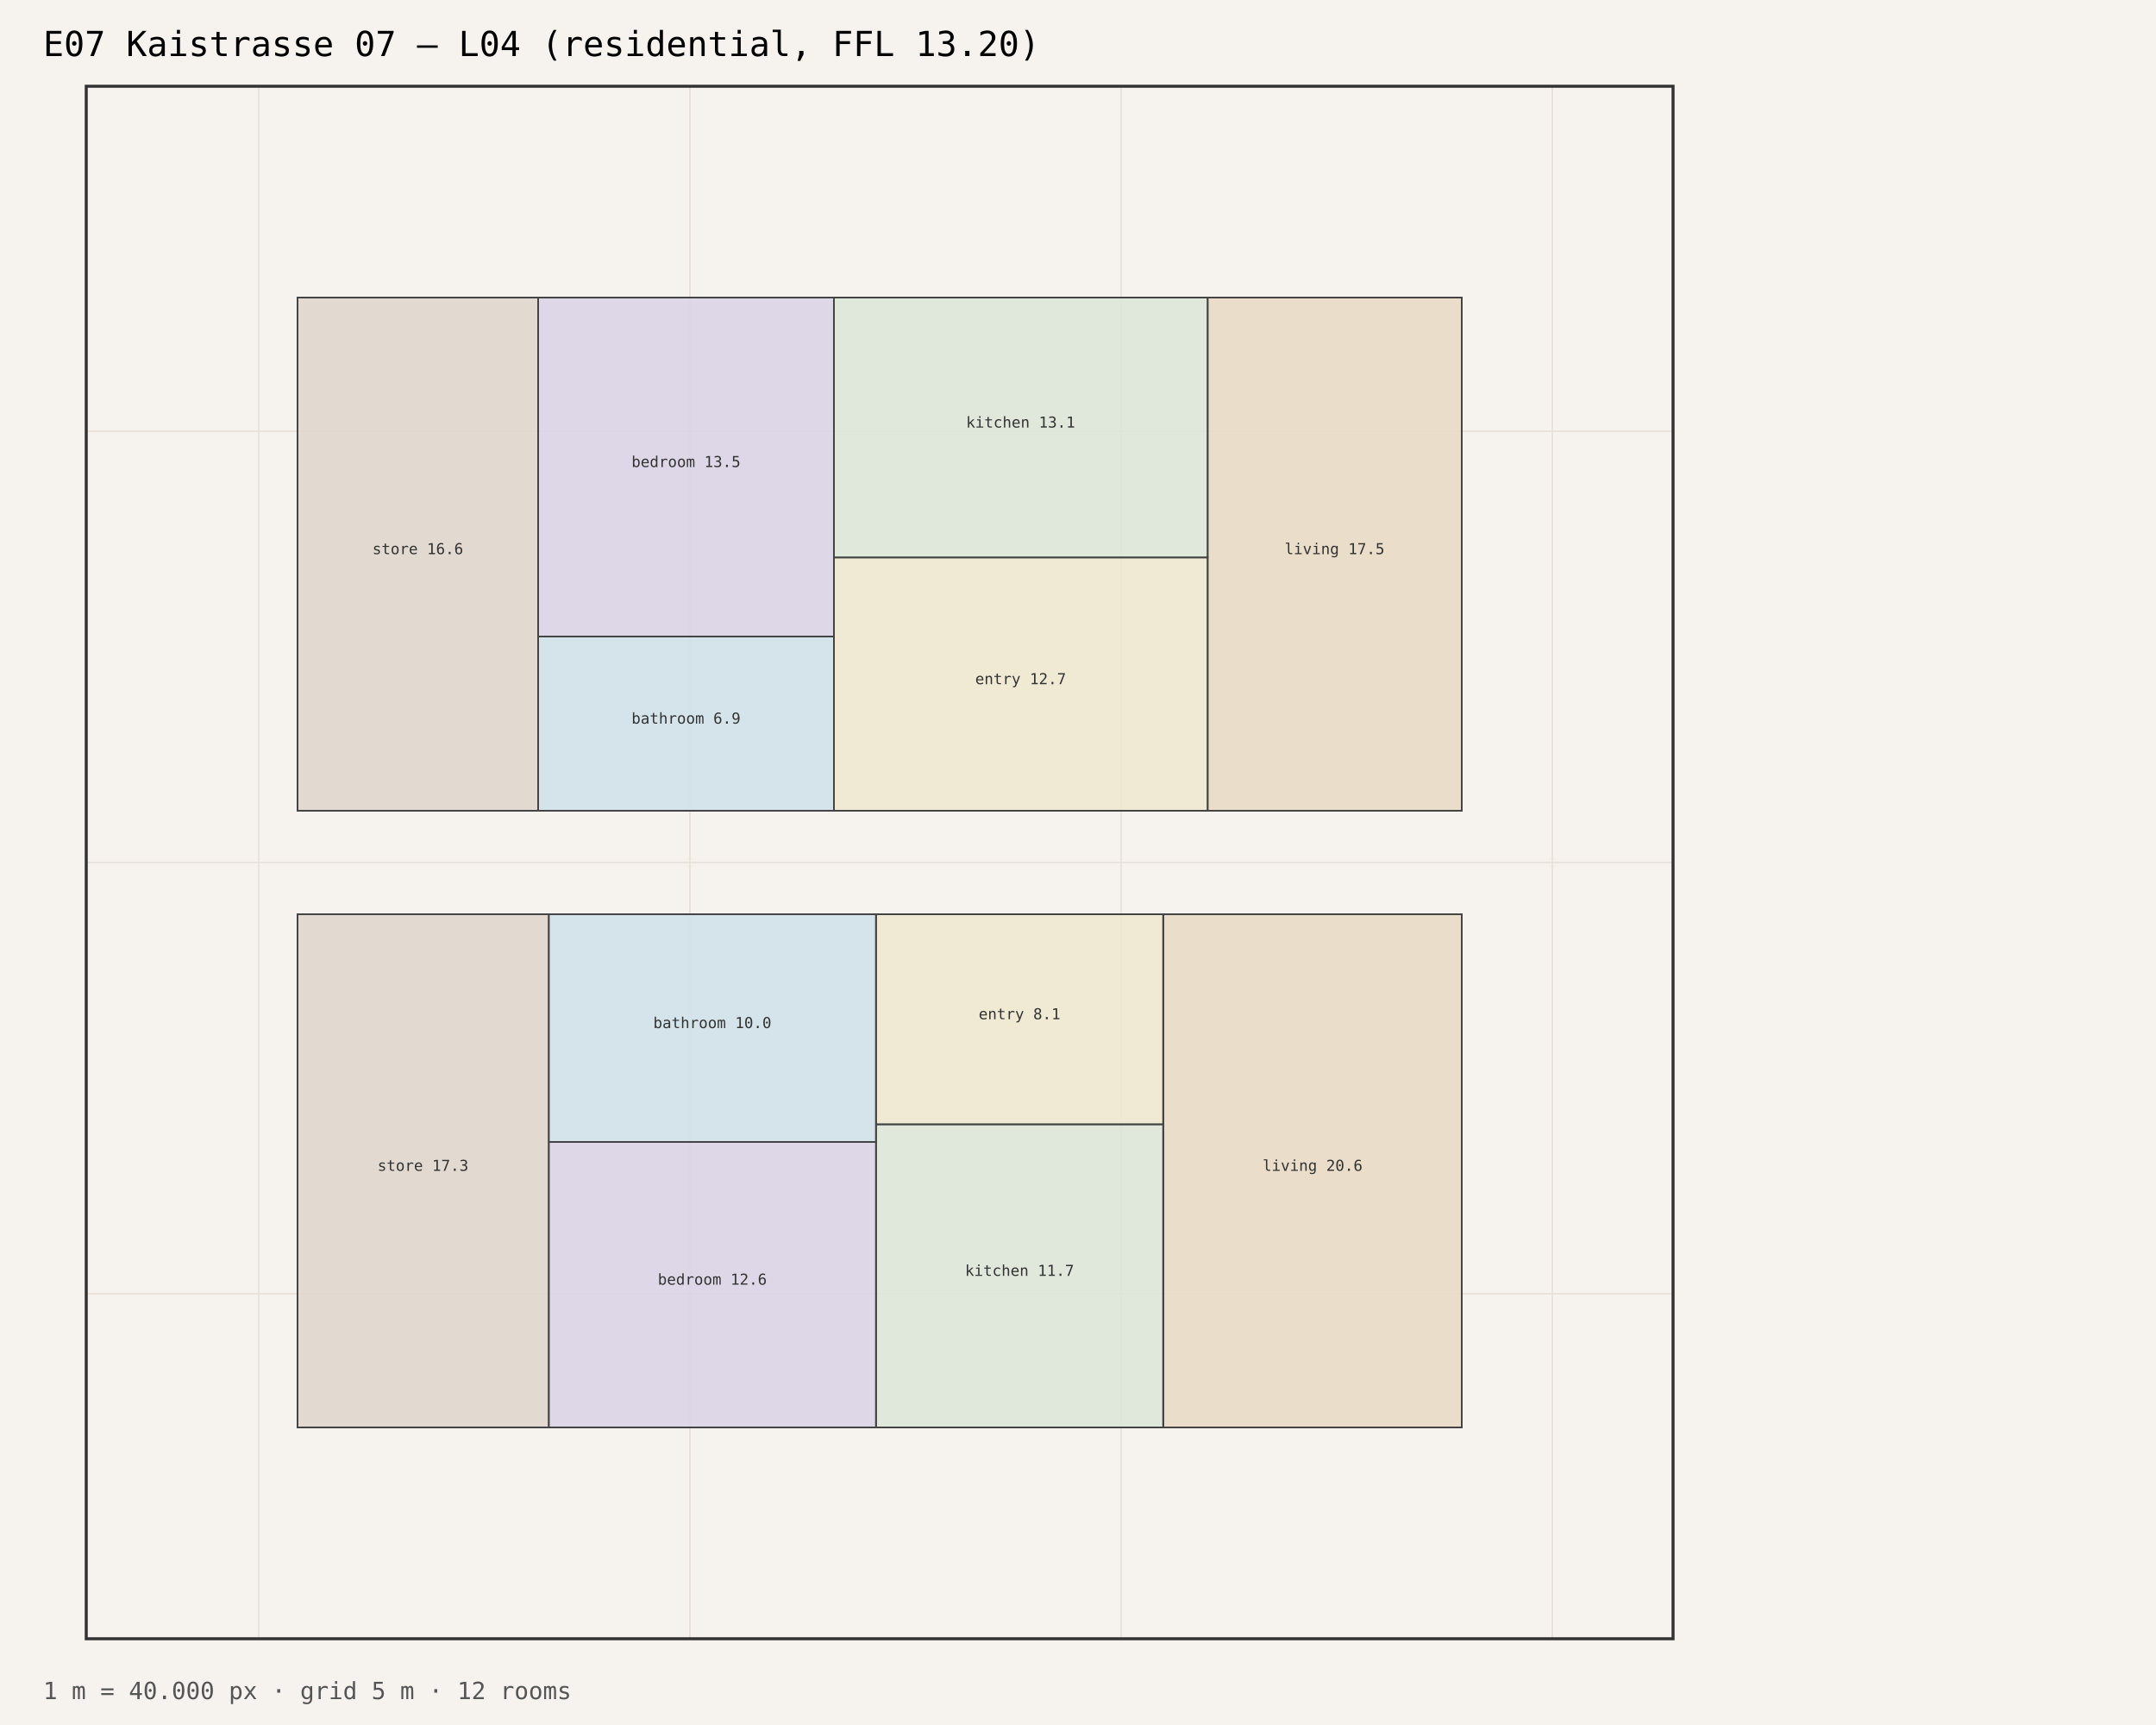
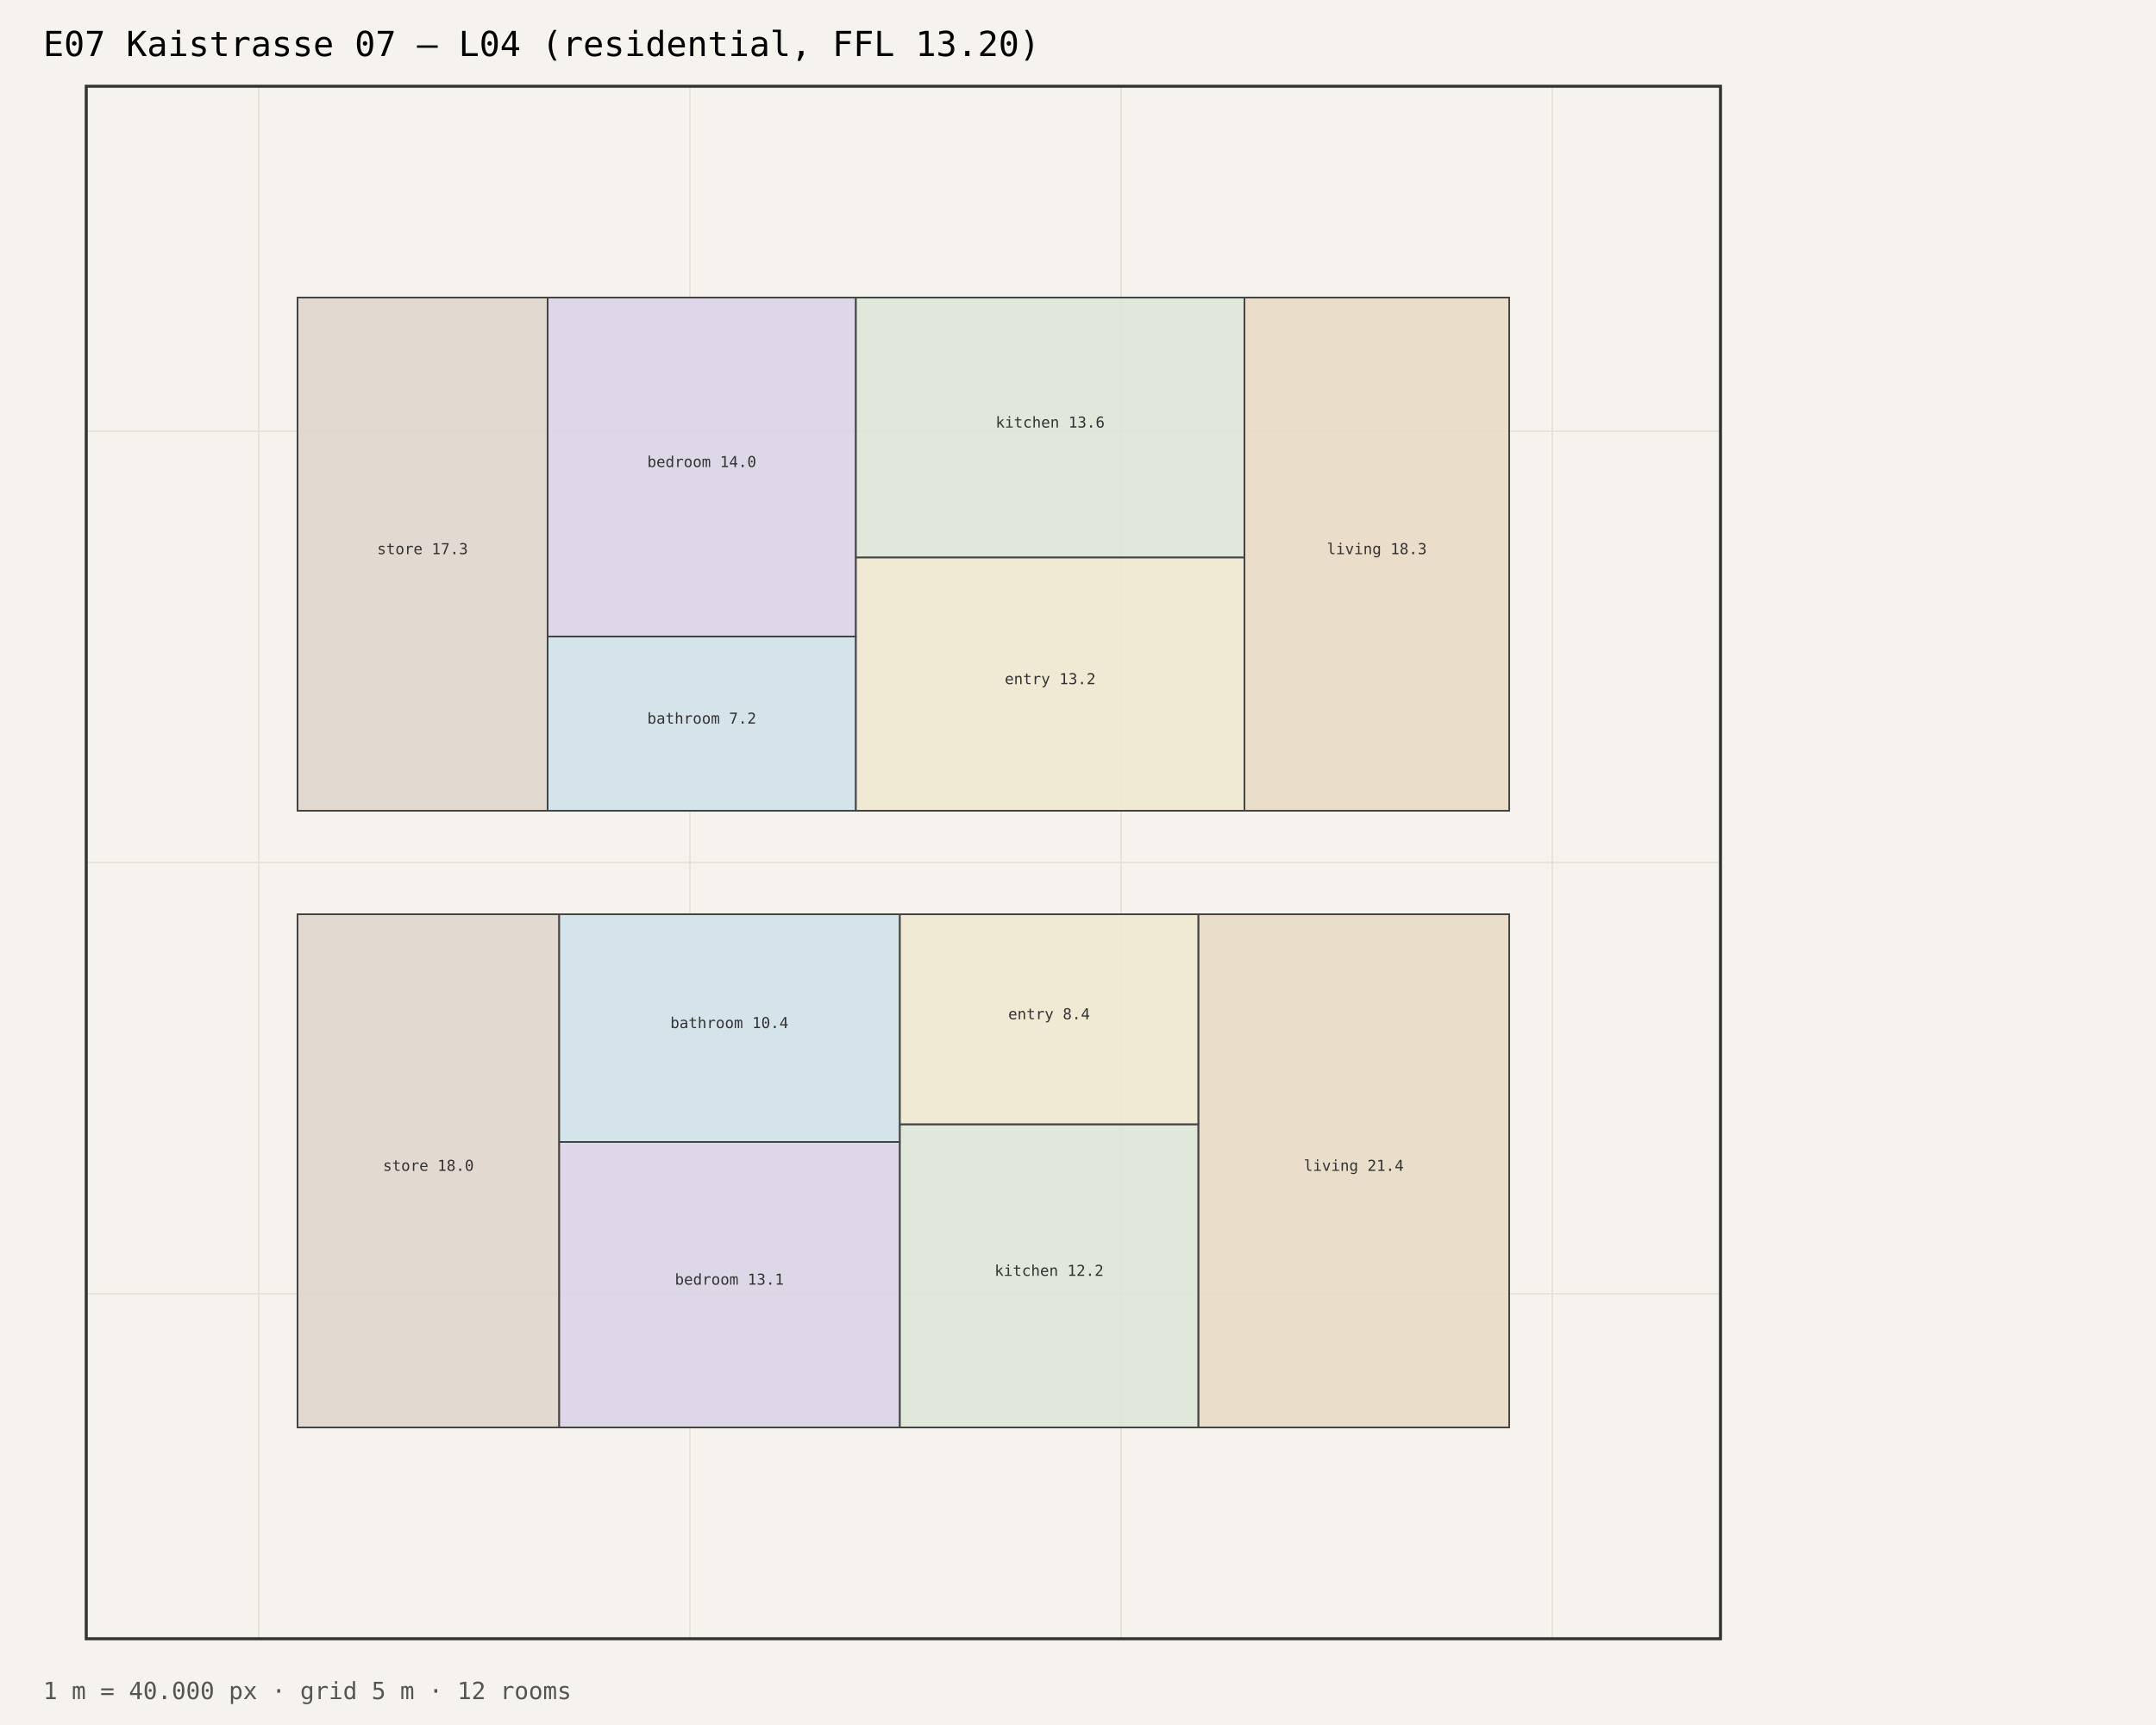
<svg xmlns="http://www.w3.org/2000/svg" width="1000" height="800" viewBox="0 0 1000 800">
  <rect width="1000" height="800" fill="#f6f3ee" />
  <text x="20" y="26" font-family="monospace" font-size="16">E07 Kaistrasse 07 — L04 (residential, FFL 13.20)</text>
  <text x="20" y="788" font-family="monospace" font-size="11" fill="#555">1 m = 40.000 px · grid 5 m · 12 rooms</text>
  <line x1="120.0" y1="760.0" x2="120.0" y2="40.0" stroke="#e4ded4" stroke-width="0.6" />
  <line x1="320.0" y1="760.0" x2="320.0" y2="40.0" stroke="#e4ded4" stroke-width="0.6" />
  <line x1="520.0" y1="760.0" x2="520.0" y2="40.0" stroke="#e4ded4" stroke-width="0.6" />
  <line x1="720.0" y1="760.0" x2="720.0" y2="40.0" stroke="#e4ded4" stroke-width="0.6" />
-   <line x1="40.0" y1="600.0" x2="776.0" y2="600.0" stroke="#e4ded4" stroke-width="0.6" />
-   <line x1="40.0" y1="400.0" x2="776.0" y2="400.0" stroke="#e4ded4" stroke-width="0.6" />
-   <line x1="40.0" y1="200.0" x2="776.0" y2="200.0" stroke="#e4ded4" stroke-width="0.6" />
-   <rect x="40.0" y="40.0" width="736.0" height="720.0" fill="none" stroke="#333" stroke-width="1.4" />
-   <rect x="539.6" y="424.0" width="138.4" height="238.0" fill="#e8d9c3" stroke="#444" stroke-width="0.8" fill-opacity="0.85" />
-   <text x="608.8" y="543.0" font-family="monospace" font-size="7" text-anchor="middle" fill="#333">living 20.6</text>
-   <rect x="406.3" y="521.4" width="133.2" height="140.6" fill="#dbe6d8" stroke="#444" stroke-width="0.8" fill-opacity="0.85" />
-   <text x="472.9" y="591.7" font-family="monospace" font-size="7" text-anchor="middle" fill="#333">kitchen 11.7</text>
-   <rect x="406.3" y="424.0" width="133.2" height="97.4" fill="#efe7cf" stroke="#444" stroke-width="0.8" fill-opacity="0.85" />
-   <text x="472.9" y="472.7" font-family="monospace" font-size="7" text-anchor="middle" fill="#333">entry 8.1</text>
-   <rect x="254.5" y="529.6" width="151.8" height="132.4" fill="#d9d2e6" stroke="#444" stroke-width="0.8" fill-opacity="0.85" />
-   <text x="330.4" y="595.8" font-family="monospace" font-size="7" text-anchor="middle" fill="#333">bedroom 12.6</text>
-   <rect x="254.5" y="424.0" width="151.8" height="105.6" fill="#cfe2ea" stroke="#444" stroke-width="0.8" fill-opacity="0.85" />
-   <text x="330.4" y="476.8" font-family="monospace" font-size="7" text-anchor="middle" fill="#333">bathroom 10.0</text>
-   <rect x="138.0" y="424.0" width="116.5" height="238.0" fill="#ded6cc" stroke="#444" stroke-width="0.8" fill-opacity="0.85" />
-   <text x="196.2" y="543.0" font-family="monospace" font-size="7" text-anchor="middle" fill="#333">store 17.3</text>
-   <rect x="560.1" y="138.0" width="117.9" height="238.0" fill="#e8d9c3" stroke="#444" stroke-width="0.8" fill-opacity="0.85" />
-   <text x="619.0" y="257.0" font-family="monospace" font-size="7" text-anchor="middle" fill="#333">living 17.5</text>
-   <rect x="386.8" y="258.5" width="173.3" height="117.5" fill="#efe7cf" stroke="#444" stroke-width="0.8" fill-opacity="0.85" />
-   <text x="473.4" y="317.3" font-family="monospace" font-size="7" text-anchor="middle" fill="#333">entry 12.7</text>
-   <rect x="386.8" y="138.0" width="173.3" height="120.5" fill="#dbe6d8" stroke="#444" stroke-width="0.8" fill-opacity="0.85" />
-   <text x="473.4" y="198.3" font-family="monospace" font-size="7" text-anchor="middle" fill="#333">kitchen 13.1</text>
-   <rect x="249.6" y="295.2" width="137.2" height="80.8" fill="#cfe2ea" stroke="#444" stroke-width="0.8" fill-opacity="0.85" />
-   <text x="318.2" y="335.6" font-family="monospace" font-size="7" text-anchor="middle" fill="#333">bathroom 6.9</text>
-   <rect x="249.6" y="138.0" width="137.2" height="157.2" fill="#d9d2e6" stroke="#444" stroke-width="0.8" fill-opacity="0.85" />
-   <text x="318.2" y="216.6" font-family="monospace" font-size="7" text-anchor="middle" fill="#333">bedroom 13.5</text>
-   <rect x="138.0" y="138.0" width="111.6" height="238.0" fill="#ded6cc" stroke="#444" stroke-width="0.8" fill-opacity="0.85" />
-   <text x="193.8" y="257.0" font-family="monospace" font-size="7" text-anchor="middle" fill="#333">store 16.6</text>
+   <line x1="40.0" y1="600.0" x2="798.0" y2="600.0" stroke="#e4ded4" stroke-width="0.6" />
+   <line x1="40.0" y1="400.0" x2="798.0" y2="400.0" stroke="#e4ded4" stroke-width="0.6" />
+   <line x1="40.0" y1="200.0" x2="798.0" y2="200.0" stroke="#e4ded4" stroke-width="0.6" />
+   <rect x="40.0" y="40.0" width="758.0" height="720.0" fill="none" stroke="#333" stroke-width="1.4" />
+   <rect x="555.8" y="424.0" width="144.2" height="238.0" fill="#e8d9c3" stroke="#444" stroke-width="0.8" fill-opacity="0.85" />
+   <text x="627.9" y="543.0" font-family="monospace" font-size="7" text-anchor="middle" fill="#333">living 21.4</text>
+   <rect x="417.3" y="521.4" width="138.5" height="140.6" fill="#dbe6d8" stroke="#444" stroke-width="0.8" fill-opacity="0.85" />
+   <text x="486.6" y="591.7" font-family="monospace" font-size="7" text-anchor="middle" fill="#333">kitchen 12.2</text>
+   <rect x="417.3" y="424.0" width="138.5" height="97.4" fill="#efe7cf" stroke="#444" stroke-width="0.8" fill-opacity="0.85" />
+   <text x="486.6" y="472.7" font-family="monospace" font-size="7" text-anchor="middle" fill="#333">entry 8.4</text>
+   <rect x="259.3" y="529.6" width="158.0" height="132.4" fill="#d9d2e6" stroke="#444" stroke-width="0.8" fill-opacity="0.85" />
+   <text x="338.3" y="595.8" font-family="monospace" font-size="7" text-anchor="middle" fill="#333">bedroom 13.1</text>
+   <rect x="259.3" y="424.0" width="158.0" height="105.6" fill="#cfe2ea" stroke="#444" stroke-width="0.8" fill-opacity="0.85" />
+   <text x="338.3" y="476.8" font-family="monospace" font-size="7" text-anchor="middle" fill="#333">bathroom 10.4</text>
+   <rect x="138.0" y="424.0" width="121.3" height="238.0" fill="#ded6cc" stroke="#444" stroke-width="0.8" fill-opacity="0.85" />
+   <text x="198.7" y="543.0" font-family="monospace" font-size="7" text-anchor="middle" fill="#333">store 18.0</text>
+   <rect x="577.2" y="138.0" width="122.8" height="238.0" fill="#e8d9c3" stroke="#444" stroke-width="0.8" fill-opacity="0.85" />
+   <text x="638.6" y="257.0" font-family="monospace" font-size="7" text-anchor="middle" fill="#333">living 18.3</text>
+   <rect x="396.9" y="258.5" width="180.3" height="117.5" fill="#efe7cf" stroke="#444" stroke-width="0.8" fill-opacity="0.85" />
+   <text x="487.1" y="317.3" font-family="monospace" font-size="7" text-anchor="middle" fill="#333">entry 13.2</text>
+   <rect x="396.9" y="138.0" width="180.3" height="120.5" fill="#dbe6d8" stroke="#444" stroke-width="0.8" fill-opacity="0.85" />
+   <text x="487.1" y="198.3" font-family="monospace" font-size="7" text-anchor="middle" fill="#333">kitchen 13.6</text>
+   <rect x="254.0" y="295.2" width="142.9" height="80.8" fill="#cfe2ea" stroke="#444" stroke-width="0.8" fill-opacity="0.85" />
+   <text x="325.5" y="335.6" font-family="monospace" font-size="7" text-anchor="middle" fill="#333">bathroom 7.2</text>
+   <rect x="254.0" y="138.0" width="142.9" height="157.2" fill="#d9d2e6" stroke="#444" stroke-width="0.8" fill-opacity="0.85" />
+   <text x="325.5" y="216.6" font-family="monospace" font-size="7" text-anchor="middle" fill="#333">bedroom 14.0</text>
+   <rect x="138.0" y="138.0" width="116.0" height="238.0" fill="#ded6cc" stroke="#444" stroke-width="0.8" fill-opacity="0.85" />
+   <text x="196.0" y="257.0" font-family="monospace" font-size="7" text-anchor="middle" fill="#333">store 17.3</text>
</svg>
